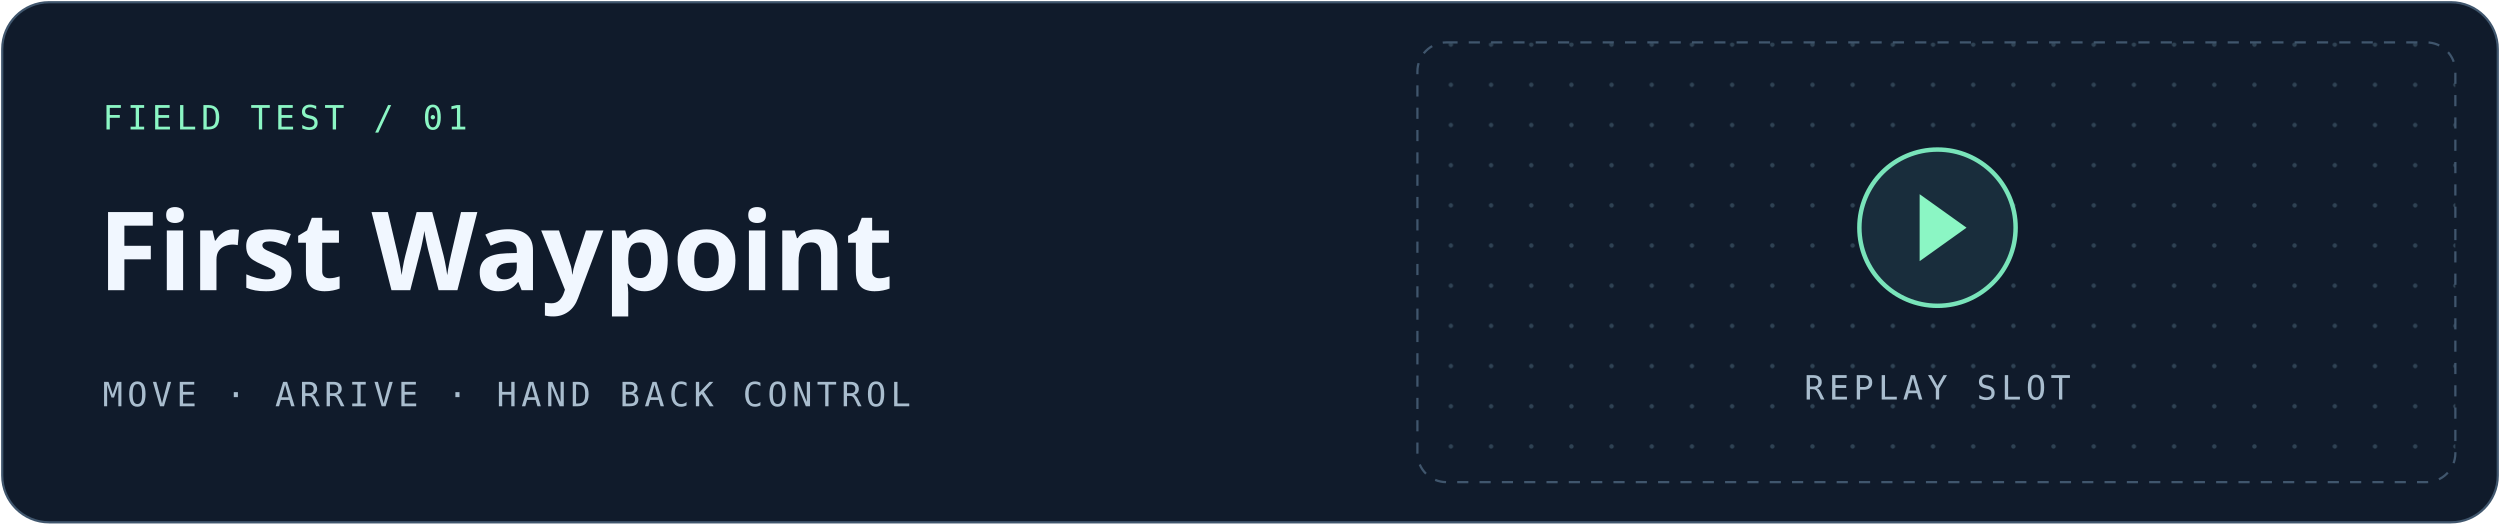
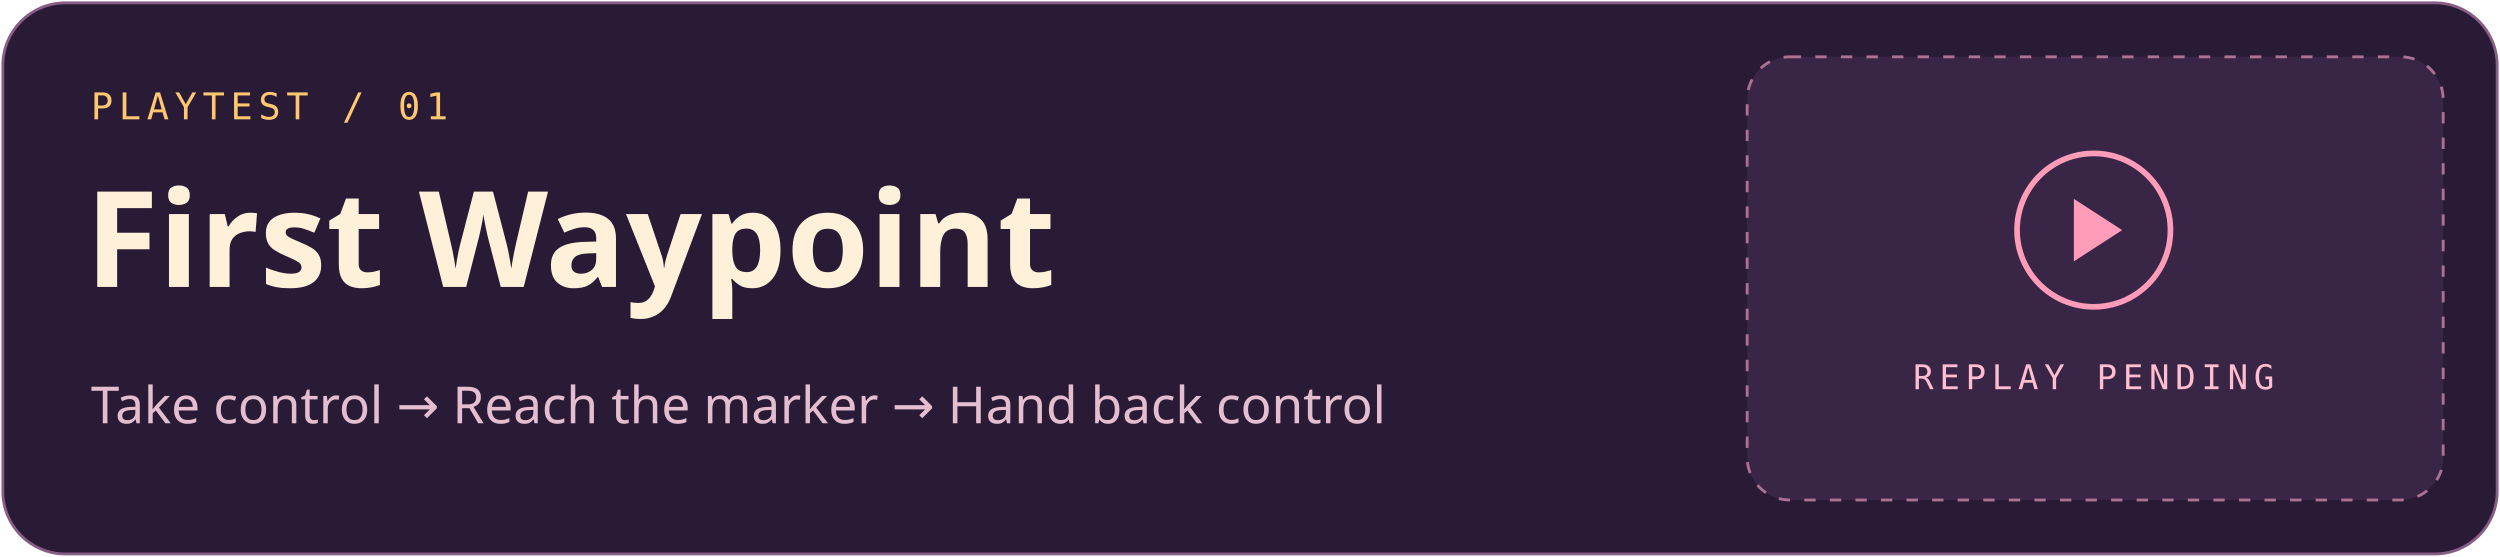
- <svg xmlns="http://www.w3.org/2000/svg" viewBox="0 0 1120 235" role="img" aria-labelledby="title">
-   <defs>
-     <pattern id="dots" width="18" height="18" patternUnits="userSpaceOnUse">
-       <circle cx="2" cy="2" r="1" fill="#59768a" opacity=".42" />
-     </pattern>
-   </defs>
-   <rect x="1" y="1" width="1118" height="233" rx="21" fill="#101b2b" stroke="#40566d" />
-   <rect x="635" y="19" width="465" height="197" rx="13" fill="url(#dots)" stroke="#40566d" stroke-dasharray="5 5" />
-   <g font-family="monospace" font-size="15" letter-spacing="2">
-     <text x="46" y="58" fill="#8bf6c4">FIELD TEST / 01</text>
-     <text x="46" y="182" fill="#a9bdce">MOVE  ·  ARRIVE  ·  HAND BACK CONTROL</text>
-     <text x="868" y="179" text-anchor="middle" fill="#a9bdce">REPLAY SLOT</text>
-   </g>
-   <text x="44" y="130" fill="#f1f7ff" font-family="system-ui,sans-serif" font-size="49" font-weight="750">First Waypoint</text>
-   <circle cx="868" cy="102" r="35" fill="#192d3c" stroke="#79e4ba" stroke-width="2" />
-   <path d="M860 87l21 15-21 15z" fill="#8bf6c4" />
+ <svg xmlns="http://www.w3.org/2000/svg" viewBox="0 0 880 196">
+   <style>
+ .tear{animation:drop 1.1s ease-out 3;transform-box:fill-box;transform-origin:center}
+ .tear.right{animation-delay:.17s}
+ .spark{animation:flash 1.25s ease-in-out 3}
+ @keyframes drop{0%,100%{transform:translateY(0);opacity:1}45%{transform:translateY(8px) rotate(8deg);opacity:.8}}
+ @keyframes flash{50%{opacity:.28}}
+ @media (prefers-reduced-motion:reduce){.tear,.spark{animation:none}}
+ </style>
+   <rect x="1" y="1" width="878" height="194" rx="22" fill="#291a36" stroke="#885d86" />
+   <text x="32" y="42" font-family="monospace" letter-spacing="2" font-size="13" fill="#ffc76f">PLAYTEST / 01</text>
+   <text x="30" y="101" font-family="system-ui, sans-serif" font-size="47" font-weight="800" fill="#fff1d9">First Waypoint</text>
+   <text x="32" y="149" font-family="system-ui, sans-serif" font-size="18" fill="#e4bdcf">Take control → Reach the marker → Hand back control</text>
+   <rect x="615" y="20" width="245" height="156" rx="15" fill="#392545" stroke="#ad7194" stroke-dasharray="4 5" />
+   <circle class="spark" cx="737" cy="81" r="27" fill="none" stroke="#ff9cb9" stroke-width="2" />
+   <path d="M730 70l17 11-17 11z" fill="#ff9cb9" />
+   <text x="737" y="137" text-anchor="middle" font-family="monospace" letter-spacing="2" font-size="12" fill="#ffbdd0">REPLAY PENDING</text>
</svg>
